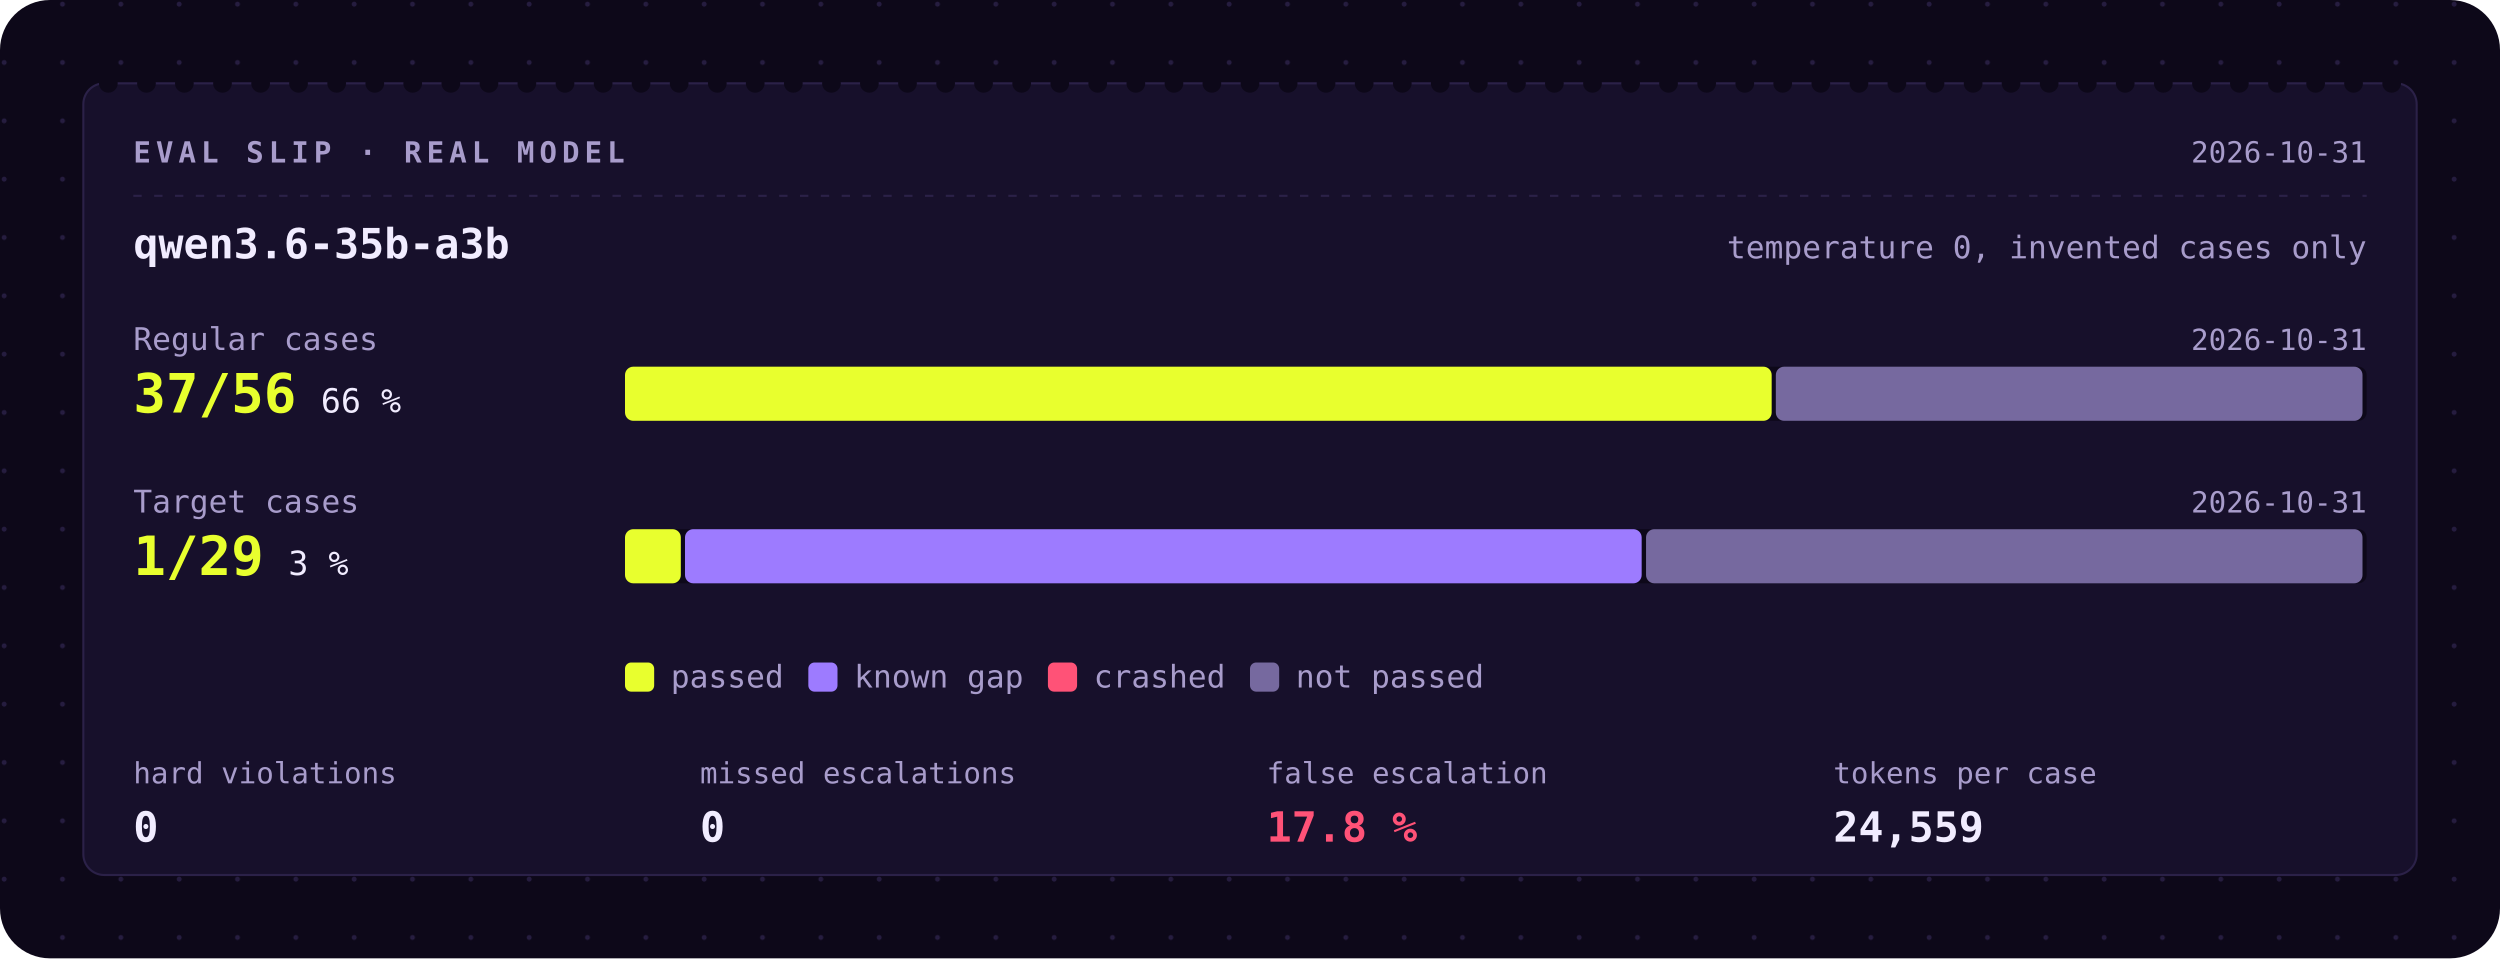
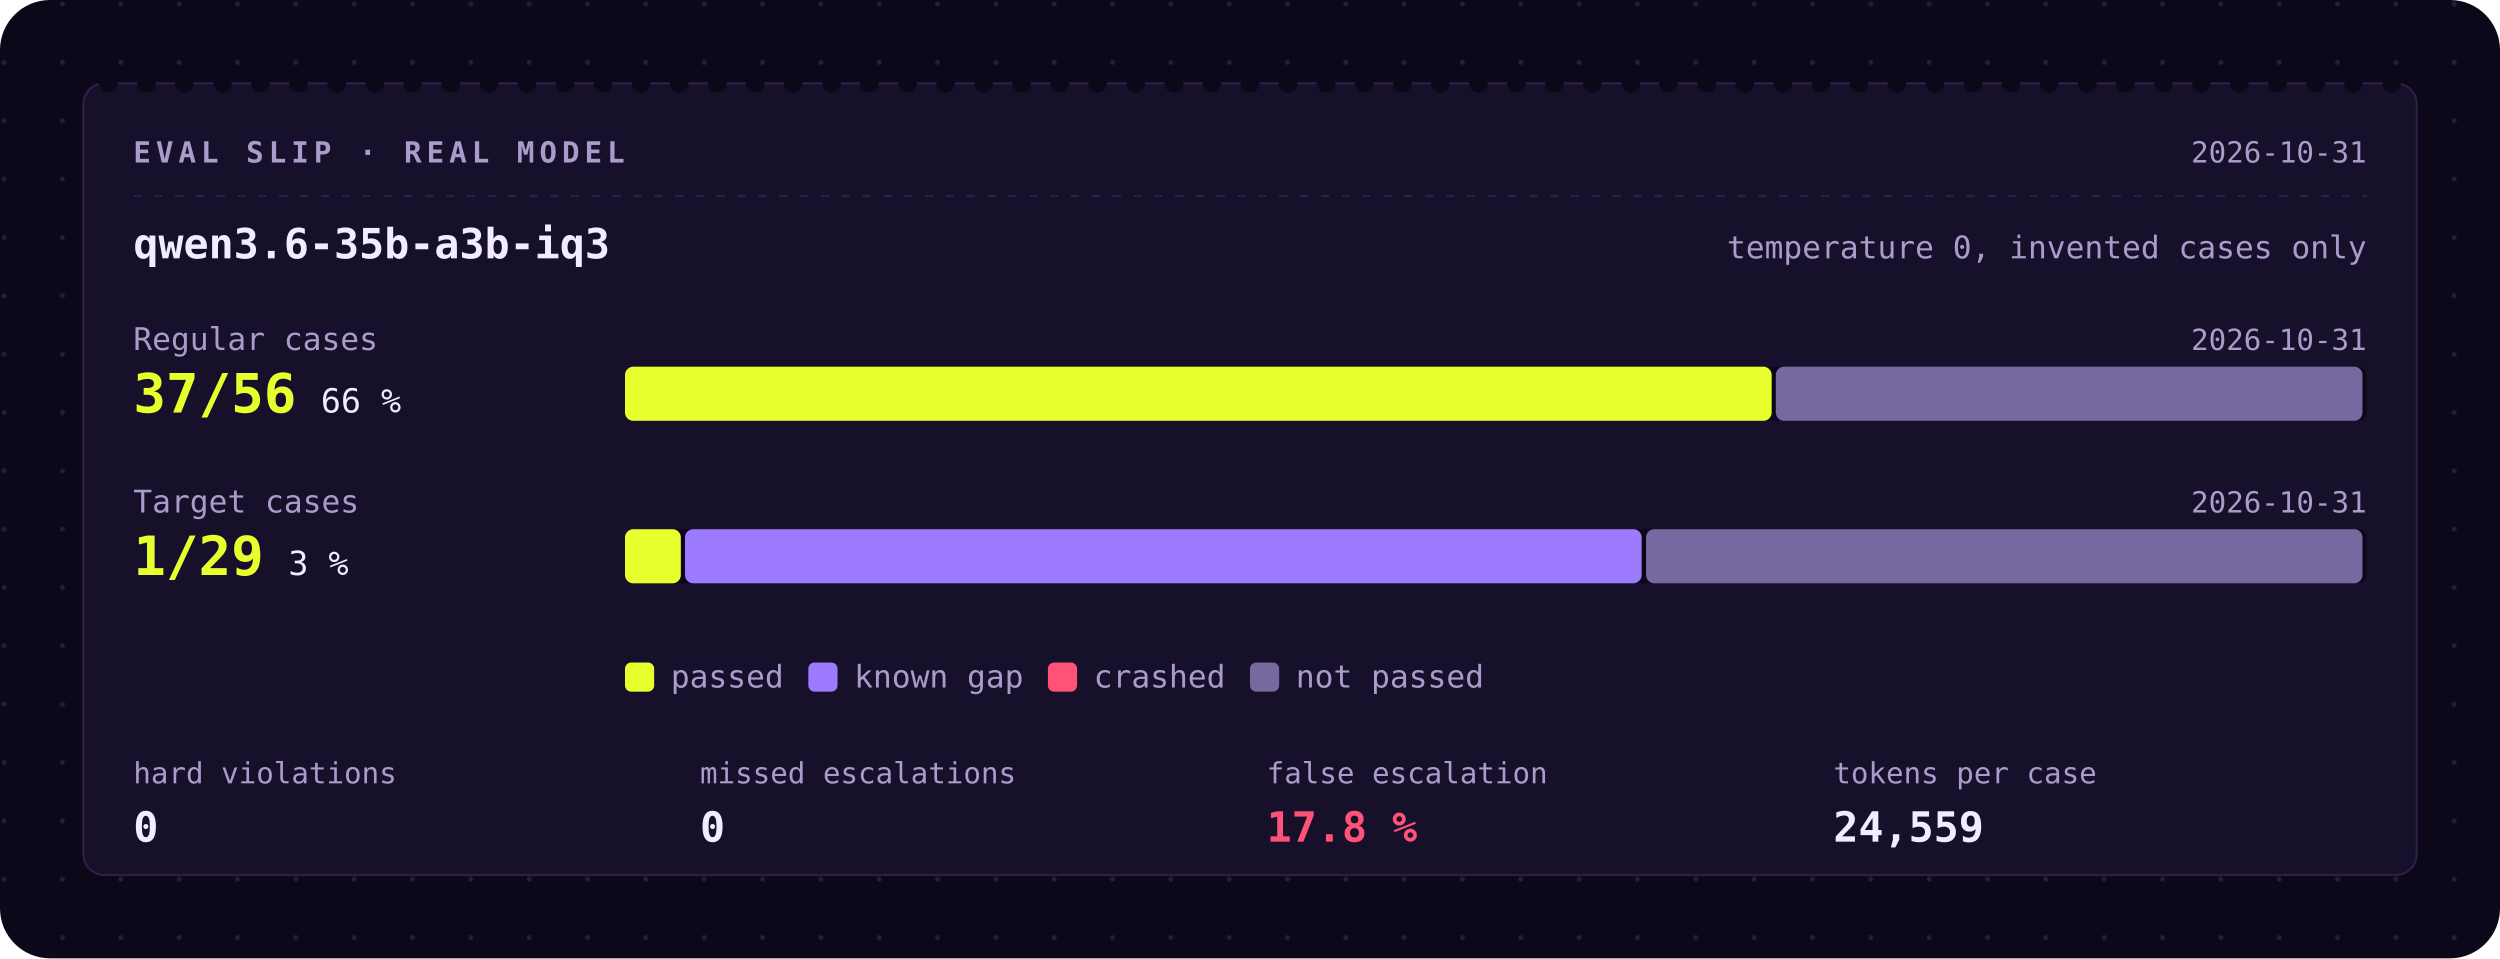
<svg xmlns="http://www.w3.org/2000/svg" width="1200" height="460" viewBox="0 0 1200 460" role="img" aria-labelledby="t d">
  <style>text{font-family:ui-monospace, 'JetBrains Mono', 'SF Mono', Menlo, Consolas, 'DejaVu Sans Mono', monospace}</style>
  <defs>
    <filter id="glow" filterUnits="userSpaceOnUse" x="0" y="0" width="1200" height="460">
      <feGaussianBlur stdDeviation="6" />
    </filter>
    <filter id="soft" filterUnits="userSpaceOnUse" x="0" y="0" width="1200" height="460">
      <feGaussianBlur stdDeviation="2.2" />
    </filter>
  </defs>
  <rect width="1200" height="460" rx="24" fill="#0D0819" />
  <pattern id="dots" width="28" height="28" patternUnits="userSpaceOnUse">
    <circle cx="2" cy="2" r="1.2" fill="#2B2148" />
  </pattern>
  <rect width="1200" height="460" rx="24" fill="url(#dots)" opacity="0.8" />
  <rect x="40" y="40" width="1120" height="380" rx="10" fill="#17102B" stroke="#2B2148" />
  <circle cx="52" cy="40" r="4.5" fill="#0D0819" />
  <circle cx="70.3" cy="40" r="4.5" fill="#0D0819" />
  <circle cx="88.5" cy="40" r="4.5" fill="#0D0819" />
  <circle cx="106.8" cy="40" r="4.5" fill="#0D0819" />
  <circle cx="125.1" cy="40" r="4.5" fill="#0D0819" />
  <circle cx="143.3" cy="40" r="4.5" fill="#0D0819" />
  <circle cx="161.6" cy="40" r="4.5" fill="#0D0819" />
  <circle cx="179.9" cy="40" r="4.5" fill="#0D0819" />
  <circle cx="198.1" cy="40" r="4.5" fill="#0D0819" />
  <circle cx="216.4" cy="40" r="4.5" fill="#0D0819" />
  <circle cx="234.7" cy="40" r="4.5" fill="#0D0819" />
  <circle cx="252.9" cy="40" r="4.5" fill="#0D0819" />
  <circle cx="271.2" cy="40" r="4.5" fill="#0D0819" />
  <circle cx="289.5" cy="40" r="4.5" fill="#0D0819" />
  <circle cx="307.7" cy="40" r="4.5" fill="#0D0819" />
  <circle cx="326" cy="40" r="4.5" fill="#0D0819" />
  <circle cx="344.3" cy="40" r="4.5" fill="#0D0819" />
  <circle cx="362.5" cy="40" r="4.5" fill="#0D0819" />
  <circle cx="380.8" cy="40" r="4.5" fill="#0D0819" />
  <circle cx="399.1" cy="40" r="4.5" fill="#0D0819" />
  <circle cx="417.3" cy="40" r="4.5" fill="#0D0819" />
  <circle cx="435.6" cy="40" r="4.5" fill="#0D0819" />
  <circle cx="453.9" cy="40" r="4.5" fill="#0D0819" />
  <circle cx="472.1" cy="40" r="4.5" fill="#0D0819" />
  <circle cx="490.4" cy="40" r="4.5" fill="#0D0819" />
  <circle cx="508.7" cy="40" r="4.5" fill="#0D0819" />
  <circle cx="526.9" cy="40" r="4.5" fill="#0D0819" />
  <circle cx="545.2" cy="40" r="4.5" fill="#0D0819" />
  <circle cx="563.5" cy="40" r="4.5" fill="#0D0819" />
  <circle cx="581.7" cy="40" r="4.5" fill="#0D0819" />
  <circle cx="600" cy="40" r="4.5" fill="#0D0819" />
  <circle cx="618.3" cy="40" r="4.5" fill="#0D0819" />
  <circle cx="636.5" cy="40" r="4.5" fill="#0D0819" />
  <circle cx="654.8" cy="40" r="4.5" fill="#0D0819" />
  <circle cx="673.1" cy="40" r="4.5" fill="#0D0819" />
  <circle cx="691.3" cy="40" r="4.5" fill="#0D0819" />
  <circle cx="709.6" cy="40" r="4.5" fill="#0D0819" />
  <circle cx="727.9" cy="40" r="4.5" fill="#0D0819" />
  <circle cx="746.1" cy="40" r="4.5" fill="#0D0819" />
  <circle cx="764.4" cy="40" r="4.5" fill="#0D0819" />
  <circle cx="782.7" cy="40" r="4.5" fill="#0D0819" />
  <circle cx="800.9" cy="40" r="4.5" fill="#0D0819" />
  <circle cx="819.2" cy="40" r="4.5" fill="#0D0819" />
  <circle cx="837.5" cy="40" r="4.5" fill="#0D0819" />
  <circle cx="855.7" cy="40" r="4.5" fill="#0D0819" />
  <circle cx="874" cy="40" r="4.5" fill="#0D0819" />
  <circle cx="892.3" cy="40" r="4.5" fill="#0D0819" />
  <circle cx="910.5" cy="40" r="4.5" fill="#0D0819" />
  <circle cx="928.8" cy="40" r="4.5" fill="#0D0819" />
  <circle cx="947.1" cy="40" r="4.5" fill="#0D0819" />
  <circle cx="965.3" cy="40" r="4.5" fill="#0D0819" />
  <circle cx="983.6" cy="40" r="4.5" fill="#0D0819" />
  <circle cx="1001.9" cy="40" r="4.5" fill="#0D0819" />
  <circle cx="1020.1" cy="40" r="4.5" fill="#0D0819" />
  <circle cx="1038.4" cy="40" r="4.5" fill="#0D0819" />
  <circle cx="1056.7" cy="40" r="4.5" fill="#0D0819" />
  <circle cx="1074.9" cy="40" r="4.5" fill="#0D0819" />
  <circle cx="1093.2" cy="40" r="4.5" fill="#0D0819" />
  <circle cx="1111.5" cy="40" r="4.5" fill="#0D0819" />
  <circle cx="1129.7" cy="40" r="4.5" fill="#0D0819" />
  <circle cx="1148" cy="40" r="4.5" fill="#0D0819" />
  <text x="64" y="78" font-size="14" fill="#A89CCB" font-weight="700" letter-spacing="2.4">EVAL SLIP · REAL MODEL</text>
  <text x="1136" y="78" font-size="14" fill="#A89CCB" text-anchor="end">2026-10-31</text>
  <line x1="64" y1="94" x2="1136" y2="94" stroke="#2B2148" stroke-dasharray="4 6" />
-   <text x="64" y="124" font-size="20" fill="#F1ECFF" font-weight="700">qwen3.6-35b-a3b</text>
+   <text x="64" y="124" font-size="20" fill="#F1ECFF" font-weight="700">qwen3.6-35b-a3b-iq3</text>
  <text x="1136" y="124" font-size="15" fill="#A89CCB" text-anchor="end">temperature 0, invented cases only</text>
  <text x="64" y="168" font-size="15" fill="#A89CCB">Regular cases</text>
  <text x="64" y="198" font-size="26" fill="#E8FF2E" font-weight="700">37/56</text>
  <text x="154" y="198" font-size="16" fill="#F1ECFF">66 %</text>
  <rect x="300" y="176" width="836" height="26" rx="4" fill="#0D0819" />
  <rect x="300" y="176" width="550.4" height="26" rx="4" fill="#E8FF2E" />
  <rect x="852.4" y="176" width="281.6" height="26" rx="4" fill="#76699F" />
  <text x="1136" y="168" font-size="14" fill="#A89CCB" text-anchor="end">2026-10-31</text>
  <text x="64" y="246" font-size="15" fill="#A89CCB">Target cases</text>
  <text x="64" y="276" font-size="26" fill="#E8FF2E" font-weight="700">1/29</text>
  <text x="138.4" y="276" font-size="16" fill="#F1ECFF">3 %</text>
  <rect x="300" y="254" width="836" height="26" rx="4" fill="#0D0819" />
  <rect x="300" y="254" width="26.8" height="26" rx="4" fill="#E8FF2E" />
  <rect x="328.8" y="254" width="459.2" height="26" rx="4" fill="#9D7BFF" />
  <rect x="790.1" y="254" width="343.9" height="26" rx="4" fill="#76699F" />
  <text x="1136" y="246" font-size="14" fill="#A89CCB" text-anchor="end">2026-10-31</text>
  <rect x="300" y="318" width="14" height="14" rx="3" fill="#E8FF2E" />
  <text x="322" y="330" font-size="15" fill="#A89CCB">passed</text>
  <rect x="388" y="318" width="14" height="14" rx="3" fill="#9D7BFF" />
  <text x="410" y="330" font-size="15" fill="#A89CCB">known gap</text>
  <rect x="503" y="318" width="14" height="14" rx="3" fill="#FF5277" />
  <text x="525" y="330" font-size="15" fill="#A89CCB">crashed</text>
  <rect x="600" y="318" width="14" height="14" rx="3" fill="#76699F" />
  <text x="622" y="330" font-size="15" fill="#A89CCB">not passed</text>
  <text x="64" y="376" font-size="14" fill="#A89CCB">hard violations</text>
  <text x="64" y="404" font-size="20" fill="#F1ECFF" font-weight="700">0</text>
  <text x="336" y="376" font-size="14" fill="#A89CCB">missed escalations</text>
  <text x="336" y="404" font-size="20" fill="#F1ECFF" font-weight="700">0</text>
  <text x="608" y="376" font-size="14" fill="#A89CCB">false escalation</text>
  <text x="608" y="404" font-size="20" fill="#FF5277" font-weight="700">17.8 %</text>
  <text x="880" y="376" font-size="14" fill="#A89CCB">tokens per case</text>
  <text x="880" y="404" font-size="20" fill="#F1ECFF" font-weight="700">24,559</text>
</svg>
